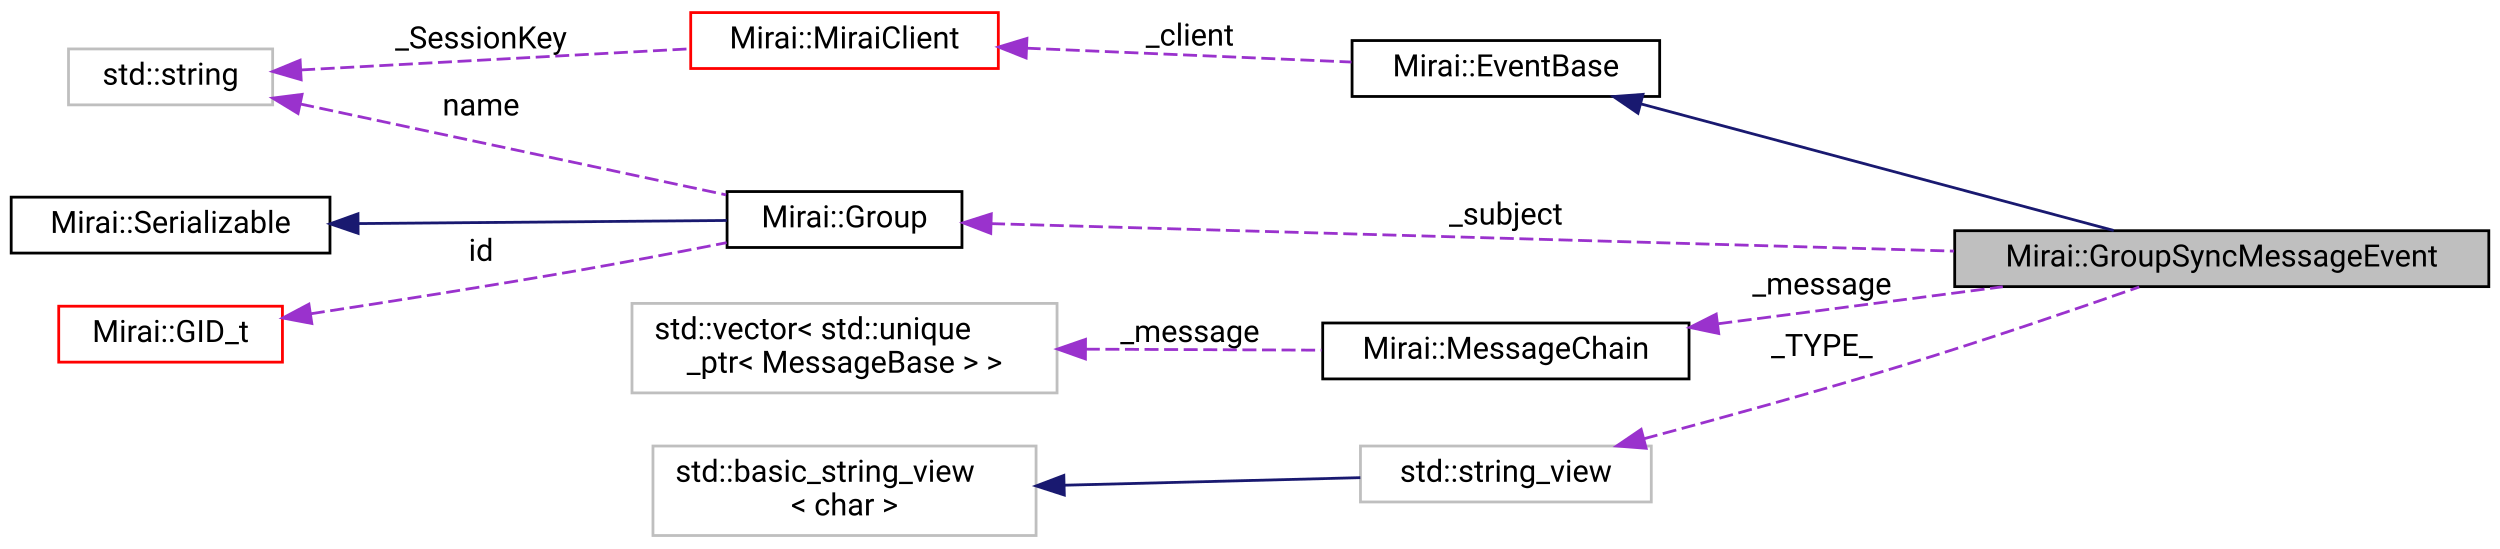
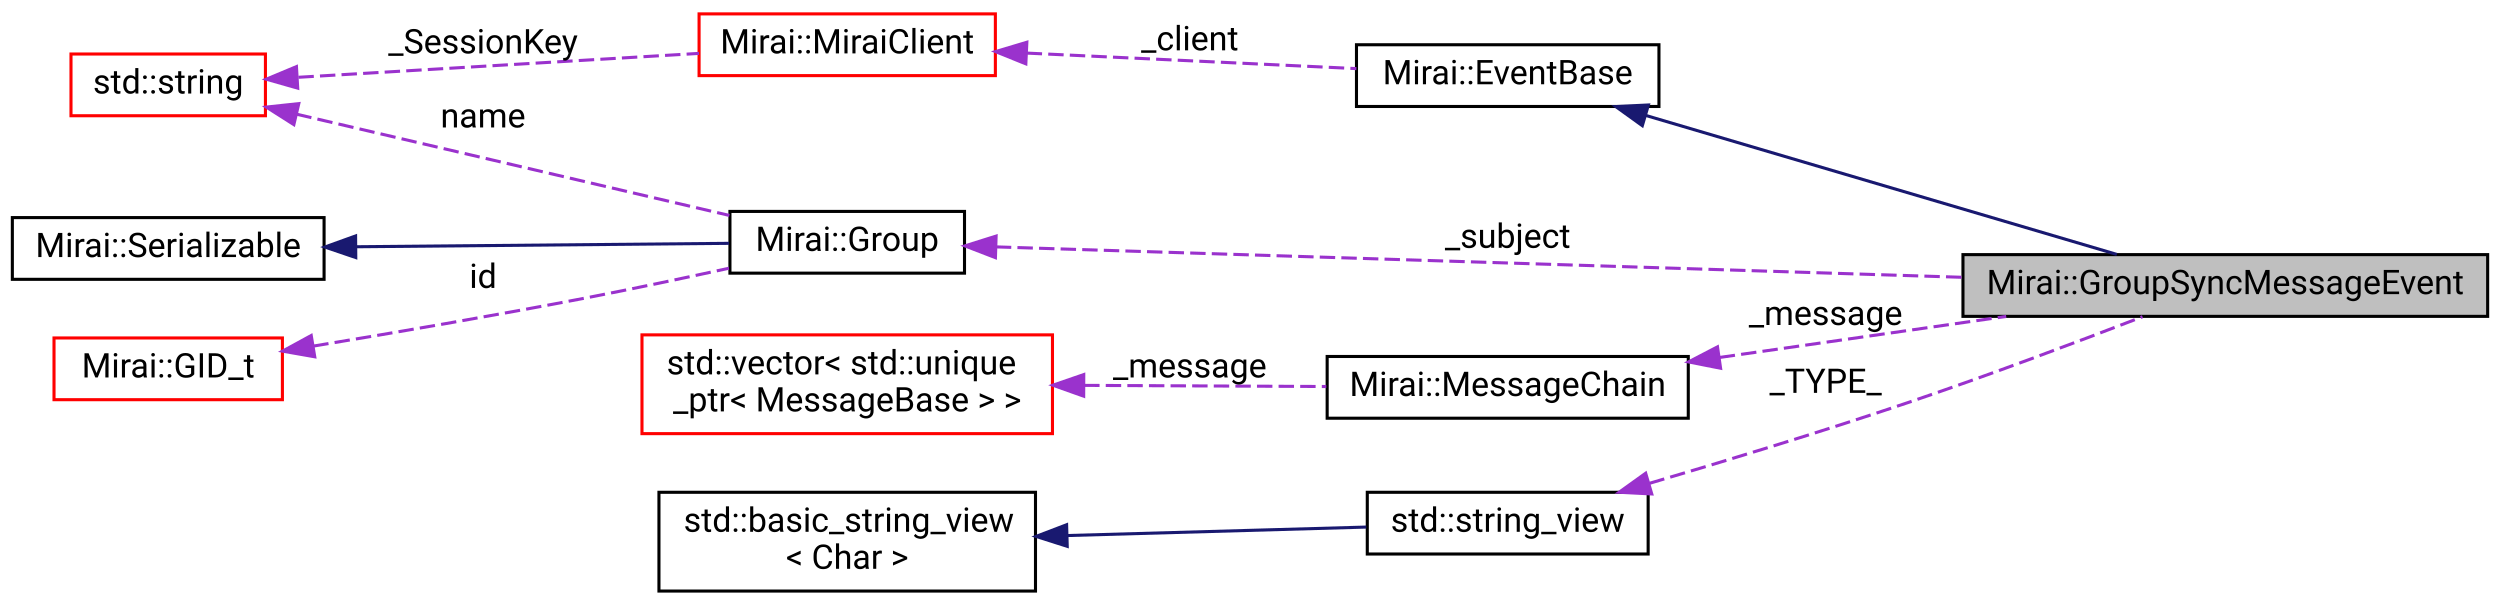
- <svg xmlns="http://www.w3.org/2000/svg" xmlns:xlink="http://www.w3.org/1999/xlink" width="894pt" height="196pt" viewBox="0.00 0.00 894.00 196.00">
+ <svg xmlns="http://www.w3.org/2000/svg" xmlns:xlink="http://www.w3.org/1999/xlink" width="810pt" height="196pt" viewBox="0.00 0.00 810.00 196.00">
  <g id="graph0" class="graph" transform="scale(1 1) rotate(0) translate(4 192)">
    <g id="node1" class="node">
      <g id="a_node1">
        <a xlink:title="群聊消息同步事件">
-           <polygon fill="#bfbfbf" stroke="black" points="695,-89.5 695,-109.5 886,-109.5 886,-89.5 695,-89.5" />
-           <text text-anchor="middle" x="790.5" y="-96.7" font-family="-apple-system,BlinkMacSystemFont,'SegoeUI',Roboto,Oxygen,Ubuntu,Cantarell,'FiraSans','DroidSans','HelveticaNeue',sans-serif" font-size="11.00">Mirai::GroupSyncMessageEvent</text>
+           <polygon fill="#bfbfbf" stroke="black" points="632,-89.5 632,-109.5 802,-109.5 802,-89.5 632,-89.5" />
+           <text text-anchor="middle" x="717" y="-96.7" font-family="-apple-system, BlinkMacSystemFont, 'Segoe UI', Roboto, Oxygen, Ubuntu, Cantarell, 'Fira Sans', 'Droid Sans', 'Helvetica Neue', sans-serif" font-size="11.00">Mirai::GroupSyncMessageEvent</text>
        </a>
      </g>
    </g>
    <g id="node2" class="node">
      <g id="a_node2">
        <a xlink:href="classMirai_1_1EventBase.html" target="_top" xlink:title="Base class for all event types">
-           <polygon fill="none" stroke="black" points="479.5,-157.5 479.5,-177.5 589.5,-177.5 589.5,-157.5 479.5,-157.5" />
-           <text text-anchor="middle" x="534.5" y="-164.7" font-family="-apple-system,BlinkMacSystemFont,'SegoeUI',Roboto,Oxygen,Ubuntu,Cantarell,'FiraSans','DroidSans','HelveticaNeue',sans-serif" font-size="11.00">Mirai::EventBase</text>
+           <polygon fill="none" stroke="black" points="435.5,-157.5 435.5,-177.5 533.5,-177.5 533.5,-157.5 435.5,-157.5" />
+           <text text-anchor="middle" x="484.5" y="-164.7" font-family="-apple-system, BlinkMacSystemFont, 'Segoe UI', Roboto, Oxygen, Ubuntu, Cantarell, 'Fira Sans', 'Droid Sans', 'Helvetica Neue', sans-serif" font-size="11.00">Mirai::EventBase</text>
        </a>
      </g>
    </g>
    <g id="edge1" class="edge">
-       <path fill="none" stroke="midnightblue" d="M582.68,-154.87C631.53,-141.79 706.87,-121.62 751.87,-109.57" />
-       <polygon fill="midnightblue" stroke="midnightblue" points="581.73,-151.5 572.98,-157.47 583.54,-158.26 581.73,-151.5" />
+       <path fill="none" stroke="midnightblue" d="M529.15,-154.62C573.5,-141.54 641.27,-121.55 681.85,-109.57" />
+       <polygon fill="midnightblue" stroke="midnightblue" points="528.11,-151.28 519.51,-157.47 530.09,-157.99 528.11,-151.28" />
    </g>
    <g id="node3" class="node">
      <g id="a_node3">
        <a xlink:href="classMirai_1_1MiraiClient.html" target="_top" xlink:title="提供与mirai-api-http网络交互的封装">
-           <polygon fill="none" stroke="red" points="243,-167.5 243,-187.5 353,-187.5 353,-167.5 243,-167.5" />
-           <text text-anchor="middle" x="298" y="-174.7" font-family="-apple-system,BlinkMacSystemFont,'SegoeUI',Roboto,Oxygen,Ubuntu,Cantarell,'FiraSans','DroidSans','HelveticaNeue',sans-serif" font-size="11.00">Mirai::MiraiClient</text>
+           <polygon fill="none" stroke="red" points="222.5,-167.5 222.5,-187.5 318.5,-187.5 318.5,-167.5 222.5,-167.5" />
+           <text text-anchor="middle" x="270.5" y="-174.7" font-family="-apple-system, BlinkMacSystemFont, 'Segoe UI', Roboto, Oxygen, Ubuntu, Cantarell, 'Fira Sans', 'Droid Sans', 'Helvetica Neue', sans-serif" font-size="11.00">Mirai::MiraiClient</text>
        </a>
      </g>
    </g>
    <g id="edge2" class="edge">
-       <path fill="none" stroke="#9a32cd" stroke-dasharray="5,2" d="M363.12,-174.77C399.54,-173.21 444.63,-171.29 479.27,-169.81" />
-       <polygon fill="#9a32cd" stroke="#9a32cd" points="362.94,-171.27 353.09,-175.19 363.23,-178.26 362.94,-171.27" />
-       <text text-anchor="middle" x="421.5" y="-175.7" font-family="-apple-system,BlinkMacSystemFont,'SegoeUI',Roboto,Oxygen,Ubuntu,Cantarell,'FiraSans','DroidSans','HelveticaNeue',sans-serif" font-size="11.00"> _client</text>
+       <path fill="none" stroke="#9a32cd" stroke-dasharray="5,2" d="M328.63,-174.8C362.05,-173.23 403.77,-171.26 435.48,-169.77" />
+       <polygon fill="#9a32cd" stroke="#9a32cd" points="328.37,-171.31 318.55,-175.28 328.7,-178.31 328.37,-171.31" />
+       <text text-anchor="middle" x="381.5" y="-175.7" font-family="-apple-system, BlinkMacSystemFont, 'Segoe UI', Roboto, Oxygen, Ubuntu, Cantarell, 'Fira Sans', 'Droid Sans', 'Helvetica Neue', sans-serif" font-size="11.00"> _client</text>
    </g>
    <g id="node4" class="node">
      <g id="a_node4">
-         <a xlink:title="STL class">
-           <polygon fill="none" stroke="#bfbfbf" points="20.5,-154.5 20.5,-174.5 93.5,-174.5 93.5,-154.5 20.5,-154.5" />
-           <text text-anchor="middle" x="57" y="-161.7" font-family="-apple-system,BlinkMacSystemFont,'SegoeUI',Roboto,Oxygen,Ubuntu,Cantarell,'FiraSans','DroidSans','HelveticaNeue',sans-serif" font-size="11.00">std::string</text>
+         <a xlink:title=" ">
+           <polygon fill="none" stroke="red" points="19,-154.5 19,-174.5 82,-174.5 82,-154.5 19,-154.5" />
+           <text text-anchor="middle" x="50.5" y="-161.7" font-family="-apple-system, BlinkMacSystemFont, 'Segoe UI', Roboto, Oxygen, Ubuntu, Cantarell, 'Fira Sans', 'Droid Sans', 'Helvetica Neue', sans-serif" font-size="11.00">std::string</text>
        </a>
      </g>
    </g>
    <g id="edge3" class="edge">
-       <path fill="none" stroke="#9a32cd" stroke-dasharray="5,2" d="M103.69,-166.99C143.3,-169.14 200.7,-172.26 242.66,-174.54" />
-       <polygon fill="#9a32cd" stroke="#9a32cd" points="103.7,-163.48 93.52,-166.43 103.32,-170.47 103.7,-163.48" />
-       <text text-anchor="middle" x="168" y="-174.7" font-family="-apple-system,BlinkMacSystemFont,'SegoeUI',Roboto,Oxygen,Ubuntu,Cantarell,'FiraSans','DroidSans','HelveticaNeue',sans-serif" font-size="11.00"> _SessionKey</text>
+       <path fill="none" stroke="#9a32cd" stroke-dasharray="5,2" d="M92.68,-166.96C129.62,-169.16 183.83,-172.39 222.47,-174.7" />
+       <polygon fill="#9a32cd" stroke="#9a32cd" points="92.46,-163.44 82.27,-166.34 92.05,-170.42 92.46,-163.44" />
+       <text text-anchor="middle" x="152.5" y="-174.7" font-family="-apple-system, BlinkMacSystemFont, 'Segoe UI', Roboto, Oxygen, Ubuntu, Cantarell, 'Fira Sans', 'Droid Sans', 'Helvetica Neue', sans-serif" font-size="11.00"> _SessionKey</text>
+     </g>
+     <g id="node5" class="node">
+       <g id="a_node5">
+         <a xlink:href="structMirai_1_1Group.html" target="_top" xlink:title="群聊资料">
+           <polygon fill="none" stroke="black" points="232.5,-103.5 232.5,-123.5 308.5,-123.5 308.5,-103.5 232.5,-103.5" />
+           <text text-anchor="middle" x="270.5" y="-110.7" font-family="-apple-system, BlinkMacSystemFont, 'Segoe UI', Roboto, Oxygen, Ubuntu, Cantarell, 'Fira Sans', 'Droid Sans', 'Helvetica Neue', sans-serif" font-size="11.00">Mirai::Group</text>
+         </a>
+       </g>
+     </g>
+     <g id="edge7" class="edge">
+       <path fill="none" stroke="#9a32cd" stroke-dasharray="5,2" d="M92.02,-155.02C132.22,-145.62 193.32,-131.32 232.32,-122.2" />
+       <polygon fill="#9a32cd" stroke="#9a32cd" points="91.21,-151.62 82.27,-157.3 92.81,-158.43 91.21,-151.62" />
+       <text text-anchor="middle" x="152.5" y="-150.7" font-family="-apple-system, BlinkMacSystemFont, 'Segoe UI', Roboto, Oxygen, Ubuntu, Cantarell, 'Fira Sans', 'Droid Sans', 'Helvetica Neue', sans-serif" font-size="11.00"> name</text>
+     </g>
+     <g id="edge4" class="edge">
+       <path fill="none" stroke="#9a32cd" stroke-dasharray="5,2" d="M318.65,-112.01C393.1,-109.67 538.92,-105.08 631.7,-102.16" />
+       <polygon fill="#9a32cd" stroke="#9a32cd" points="318.52,-108.52 308.63,-112.33 318.74,-115.51 318.52,-108.52" />
+       <text text-anchor="middle" x="484.5" y="-111.7" font-family="-apple-system, BlinkMacSystemFont, 'Segoe UI', Roboto, Oxygen, Ubuntu, Cantarell, 'Fira Sans', 'Droid Sans', 'Helvetica Neue', sans-serif" font-size="11.00"> _subject</text>
+     </g>
+     <g id="node6" class="node">
+       <g id="a_node6">
+         <a xlink:href="classMirai_1_1Serializable.html" target="_top" xlink:title="Base class for all json serializable type">
+           <polygon fill="none" stroke="black" points="0,-101.5 0,-121.5 101,-121.5 101,-101.5 0,-101.5" />
+           <text text-anchor="middle" x="50.5" y="-108.7" font-family="-apple-system, BlinkMacSystemFont, 'Segoe UI', Roboto, Oxygen, Ubuntu, Cantarell, 'Fira Sans', 'Droid Sans', 'Helvetica Neue', sans-serif" font-size="11.00">Mirai::Serializable</text>
+         </a>
+       </g>
+     </g>
+     <g id="edge5" class="edge">
+       <path fill="none" stroke="midnightblue" d="M111.33,-112.05C149.97,-112.4 199.05,-112.85 232.21,-113.16" />
+       <polygon fill="midnightblue" stroke="midnightblue" points="111.27,-108.55 101.24,-111.96 111.21,-115.55 111.27,-108.55" />
+     </g>
+     <g id="node7" class="node">
+       <g id="a_node7">
+         <a xlink:href="classMirai_1_1GID__t.html" target="_top" xlink:title="群聊号码类型">
+           <polygon fill="none" stroke="red" points="13.5,-62.5 13.5,-82.5 87.5,-82.5 87.5,-62.5 13.5,-62.5" />
+           <text text-anchor="middle" x="50.5" y="-69.7" font-family="-apple-system, BlinkMacSystemFont, 'Segoe UI', Roboto, Oxygen, Ubuntu, Cantarell, 'Fira Sans', 'Droid Sans', 'Helvetica Neue', sans-serif" font-size="11.00">Mirai::GID_t</text>
+         </a>
+       </g>
+     </g>
+     <g id="edge6" class="edge">
+       <path fill="none" stroke="#9a32cd" stroke-dasharray="5,2" d="M97.5,-79.86C123.53,-84.16 156.64,-89.83 186,-95.5 201.14,-98.43 217.76,-101.94 232.16,-105.09" />
+       <polygon fill="#9a32cd" stroke="#9a32cd" points="97.98,-76.4 87.54,-78.23 96.84,-83.3 97.98,-76.4" />
+       <text text-anchor="middle" x="152.5" y="-98.7" font-family="-apple-system, BlinkMacSystemFont, 'Segoe UI', Roboto, Oxygen, Ubuntu, Cantarell, 'Fira Sans', 'Droid Sans', 'Helvetica Neue', sans-serif" font-size="11.00"> id</text>
+     </g>
+     <g id="node8" class="node">
+       <g id="a_node8">
+         <a xlink:href="classMirai_1_1MessageChain.html" target="_top" xlink:title="消息链对象，由一系列消息元素组成">
+           <polygon fill="none" stroke="black" points="426,-56.5 426,-76.5 543,-76.5 543,-56.5 426,-56.5" />
+           <text text-anchor="middle" x="484.5" y="-63.7" font-family="-apple-system, BlinkMacSystemFont, 'Segoe UI', Roboto, Oxygen, Ubuntu, Cantarell, 'Fira Sans', 'Droid Sans', 'Helvetica Neue', sans-serif" font-size="11.00">Mirai::MessageChain</text>
+         </a>
+       </g>
+     </g>
+     <g id="edge8" class="edge">
+       <path fill="none" stroke="#9a32cd" stroke-dasharray="5,2" d="M553.18,-76.19C582.39,-80.37 616.55,-85.26 646.01,-89.48" />
+       <polygon fill="#9a32cd" stroke="#9a32cd" points="553.47,-72.69 543.07,-74.74 552.47,-79.62 553.47,-72.69" />
+       <text text-anchor="middle" x="587.5" y="-86.7" font-family="-apple-system, BlinkMacSystemFont, 'Segoe UI', Roboto, Oxygen, Ubuntu, Cantarell, 'Fira Sans', 'Droid Sans', 'Helvetica Neue', sans-serif" font-size="11.00"> _message</text>
    </g>
    <g id="node9" class="node">
      <g id="a_node9">
-         <a xlink:href="structMirai_1_1Group.html" target="_top" xlink:title="群聊资料">
-           <polygon fill="none" stroke="black" points="256,-103.5 256,-123.5 340,-123.5 340,-103.5 256,-103.5" />
-           <text text-anchor="middle" x="298" y="-110.7" font-family="-apple-system,BlinkMacSystemFont,'SegoeUI',Roboto,Oxygen,Ubuntu,Cantarell,'FiraSans','DroidSans','HelveticaNeue',sans-serif" font-size="11.00">Mirai::Group</text>
+         <a xlink:title=" ">
+           <polygon fill="none" stroke="red" points="204,-51.5 204,-83.5 337,-83.5 337,-51.5 204,-51.5" />
+           <text text-anchor="start" x="212" y="-70.7" font-family="-apple-system, BlinkMacSystemFont, 'Segoe UI', Roboto, Oxygen, Ubuntu, Cantarell, 'Fira Sans', 'Droid Sans', 'Helvetica Neue', sans-serif" font-size="11.00">std::vector&lt; std::unique</text>
+           <text text-anchor="middle" x="270.5" y="-58.7" font-family="-apple-system, BlinkMacSystemFont, 'Segoe UI', Roboto, Oxygen, Ubuntu, Cantarell, 'Fira Sans', 'Droid Sans', 'Helvetica Neue', sans-serif" font-size="11.00">_ptr&lt; MessageBase &gt; &gt;</text>
+         </a>
+       </g>
+     </g>
+     <g id="edge9" class="edge">
+       <path fill="none" stroke="#9a32cd" stroke-dasharray="5,2" d="M347.26,-67.14C373.09,-67.02 401.53,-66.89 425.72,-66.77" />
+       <polygon fill="#9a32cd" stroke="#9a32cd" points="347.11,-63.64 337.13,-67.19 347.14,-70.64 347.11,-63.64" />
+       <text text-anchor="middle" x="381.5" y="-69.7" font-family="-apple-system, BlinkMacSystemFont, 'Segoe UI', Roboto, Oxygen, Ubuntu, Cantarell, 'Fira Sans', 'Droid Sans', 'Helvetica Neue', sans-serif" font-size="11.00"> _message</text>
+     </g>
+     <g id="node10" class="node">
+       <g id="a_node10">
+         <a xlink:title=" ">
+           <polygon fill="none" stroke="black" points="439,-12.5 439,-32.5 530,-32.5 530,-12.5 439,-12.5" />
+           <text text-anchor="middle" x="484.5" y="-19.7" font-family="-apple-system, BlinkMacSystemFont, 'Segoe UI', Roboto, Oxygen, Ubuntu, Cantarell, 'Fira Sans', 'Droid Sans', 'Helvetica Neue', sans-serif" font-size="11.00">std::string_view</text>
        </a>
      </g>
    </g>
    <g id="edge10" class="edge">
-       <path fill="none" stroke="#9a32cd" stroke-dasharray="5,2" d="M103.35,-154.82C147.24,-145.46 213.18,-131.39 255.66,-122.32" />
-       <polygon fill="#9a32cd" stroke="#9a32cd" points="102.57,-151.41 93.52,-156.92 104.03,-158.26 102.57,-151.41" />
-       <text text-anchor="middle" x="168" y="-150.7" font-family="-apple-system,BlinkMacSystemFont,'SegoeUI',Roboto,Oxygen,Ubuntu,Cantarell,'FiraSans','DroidSans','HelveticaNeue',sans-serif" font-size="11.00"> name</text>
-     </g>
-     <g id="node5" class="node">
-       <g id="a_node5">
-         <a xlink:href="classMirai_1_1MessageChain.html" target="_top" xlink:title="消息链对象，由一系列消息元素组成">
-           <polygon fill="none" stroke="black" points="469,-56.5 469,-76.5 600,-76.5 600,-56.5 469,-56.5" />
-           <text text-anchor="middle" x="534.5" y="-63.7" font-family="-apple-system,BlinkMacSystemFont,'SegoeUI',Roboto,Oxygen,Ubuntu,Cantarell,'FiraSans','DroidSans','HelveticaNeue',sans-serif" font-size="11.00">Mirai::MessageChain</text>
-         </a>
-       </g>
-     </g>
-     <g id="edge4" class="edge">
-       <path fill="none" stroke="#9a32cd" stroke-dasharray="5,2" d="M610.46,-76.24C642.51,-80.4 679.9,-85.26 712.2,-89.46" />
-       <polygon fill="#9a32cd" stroke="#9a32cd" points="610.62,-72.73 600.25,-74.91 609.72,-79.67 610.62,-72.73" />
-       <text text-anchor="middle" x="647.5" y="-86.7" font-family="-apple-system,BlinkMacSystemFont,'SegoeUI',Roboto,Oxygen,Ubuntu,Cantarell,'FiraSans','DroidSans','HelveticaNeue',sans-serif" font-size="11.00"> _message</text>
-     </g>
-     <g id="node6" class="node">
-       <g id="a_node6">
-         <a xlink:title=" ">
-           <polygon fill="none" stroke="#bfbfbf" points="222,-51.5 222,-83.5 374,-83.5 374,-51.5 222,-51.5" />
-           <text text-anchor="start" x="230" y="-70.7" font-family="-apple-system,BlinkMacSystemFont,'SegoeUI',Roboto,Oxygen,Ubuntu,Cantarell,'FiraSans','DroidSans','HelveticaNeue',sans-serif" font-size="11.00">std::vector&lt; std::unique</text>
-           <text text-anchor="middle" x="298" y="-58.7" font-family="-apple-system,BlinkMacSystemFont,'SegoeUI',Roboto,Oxygen,Ubuntu,Cantarell,'FiraSans','DroidSans','HelveticaNeue',sans-serif" font-size="11.00">_ptr&lt; MessageBase &gt; &gt;</text>
-         </a>
-       </g>
-     </g>
-     <g id="edge5" class="edge">
-       <path fill="none" stroke="#9a32cd" stroke-dasharray="5,2" d="M384.29,-67.14C412.11,-67.02 442.54,-66.89 468.62,-66.78" />
-       <polygon fill="#9a32cd" stroke="#9a32cd" points="384.15,-63.64 374.16,-67.18 384.18,-70.64 384.15,-63.64" />
-       <text text-anchor="middle" x="421.5" y="-69.7" font-family="-apple-system,BlinkMacSystemFont,'SegoeUI',Roboto,Oxygen,Ubuntu,Cantarell,'FiraSans','DroidSans','HelveticaNeue',sans-serif" font-size="11.00"> _message</text>
-     </g>
-     <g id="node7" class="node">
-       <g id="a_node7">
-         <a xlink:title="STL class">
-           <polygon fill="none" stroke="#bfbfbf" points="482.5,-12.5 482.5,-32.5 586.5,-32.5 586.5,-12.5 482.5,-12.5" />
-           <text text-anchor="middle" x="534.5" y="-19.7" font-family="-apple-system,BlinkMacSystemFont,'SegoeUI',Roboto,Oxygen,Ubuntu,Cantarell,'FiraSans','DroidSans','HelveticaNeue',sans-serif" font-size="11.00">std::string_view</text>
-         </a>
-       </g>
-     </g>
-     <g id="edge6" class="edge">
-       <path fill="none" stroke="#9a32cd" stroke-dasharray="5,2" d="M583.85,-35.1C611.29,-42.43 646.19,-52.06 677,-61.5 705.78,-70.32 738.32,-81.44 760.98,-89.37" />
-       <polygon fill="#9a32cd" stroke="#9a32cd" points="584.67,-31.69 574.11,-32.51 582.87,-38.46 584.67,-31.69" />
-       <text text-anchor="middle" x="647.5" y="-64.7" font-family="-apple-system,BlinkMacSystemFont,'SegoeUI',Roboto,Oxygen,Ubuntu,Cantarell,'FiraSans','DroidSans','HelveticaNeue',sans-serif" font-size="11.00"> _TYPE_</text>
-     </g>
-     <g id="node8" class="node">
-       <g id="a_node8">
-         <a xlink:title="STL class">
-           <polygon fill="none" stroke="#bfbfbf" points="229.5,-0.5 229.5,-32.5 366.5,-32.5 366.5,-0.5 229.5,-0.5" />
-           <text text-anchor="start" x="237.5" y="-19.7" font-family="-apple-system,BlinkMacSystemFont,'SegoeUI',Roboto,Oxygen,Ubuntu,Cantarell,'FiraSans','DroidSans','HelveticaNeue',sans-serif" font-size="11.00">std::basic_string_view</text>
-           <text text-anchor="middle" x="298" y="-7.7" font-family="-apple-system,BlinkMacSystemFont,'SegoeUI',Roboto,Oxygen,Ubuntu,Cantarell,'FiraSans','DroidSans','HelveticaNeue',sans-serif" font-size="11.00">&lt; char &gt;</text>
-         </a>
-       </g>
-     </g>
-     <g id="edge7" class="edge">
-       <path fill="none" stroke="midnightblue" d="M376.65,-18.49C411.45,-19.38 451.53,-20.4 482.46,-21.19" />
-       <polygon fill="midnightblue" stroke="midnightblue" points="376.6,-14.98 366.51,-18.23 376.42,-21.98 376.6,-14.98" />
-     </g>
-     <g id="edge8" class="edge">
-       <path fill="none" stroke="#9a32cd" stroke-dasharray="5,2" d="M350.41,-112.03C431.92,-109.71 592.06,-105.14 694.77,-102.2" />
-       <polygon fill="#9a32cd" stroke="#9a32cd" points="350.29,-108.53 340.4,-112.32 350.49,-115.53 350.29,-108.53" />
-       <text text-anchor="middle" x="534.5" y="-111.7" font-family="-apple-system,BlinkMacSystemFont,'SegoeUI',Roboto,Oxygen,Ubuntu,Cantarell,'FiraSans','DroidSans','HelveticaNeue',sans-serif" font-size="11.00"> _subject</text>
-     </g>
-     <g id="node10" class="node">
-       <g id="a_node10">
-         <a xlink:href="classMirai_1_1Serializable.html" target="_top" xlink:title="Base class for all json serializable type">
-           <polygon fill="none" stroke="black" points="0,-101.5 0,-121.5 114,-121.5 114,-101.5 0,-101.5" />
-           <text text-anchor="middle" x="57" y="-108.7" font-family="-apple-system,BlinkMacSystemFont,'SegoeUI',Roboto,Oxygen,Ubuntu,Cantarell,'FiraSans','DroidSans','HelveticaNeue',sans-serif" font-size="11.00">Mirai::Serializable</text>
-         </a>
-       </g>
-     </g>
-     <g id="edge9" class="edge">
-       <path fill="none" stroke="midnightblue" d="M124.23,-112.05C166.4,-112.41 219.72,-112.85 255.89,-113.16" />
-       <polygon fill="midnightblue" stroke="midnightblue" points="124.06,-108.55 114.03,-111.97 124.01,-115.55 124.06,-108.55" />
+       <path fill="none" stroke="#9a32cd" stroke-dasharray="5,2" d="M530.43,-35.4C555.2,-42.69 586.43,-52.19 614,-61.5 640.14,-70.33 669.64,-81.45 690.17,-89.37" />
+       <polygon fill="#9a32cd" stroke="#9a32cd" points="531.17,-31.96 520.59,-32.51 529.2,-38.68 531.17,-31.96" />
+       <text text-anchor="middle" x="587.5" y="-64.7" font-family="-apple-system, BlinkMacSystemFont, 'Segoe UI', Roboto, Oxygen, Ubuntu, Cantarell, 'Fira Sans', 'Droid Sans', 'Helvetica Neue', sans-serif" font-size="11.00"> _TYPE_</text>
    </g>
    <g id="node11" class="node">
      <g id="a_node11">
-         <a xlink:href="classMirai_1_1GID__t.html" target="_top" xlink:title="群聊号码类型">
-           <polygon fill="none" stroke="red" points="17,-62.5 17,-82.5 97,-82.5 97,-62.5 17,-62.5" />
-           <text text-anchor="middle" x="57" y="-69.7" font-family="-apple-system,BlinkMacSystemFont,'SegoeUI',Roboto,Oxygen,Ubuntu,Cantarell,'FiraSans','DroidSans','HelveticaNeue',sans-serif" font-size="11.00">Mirai::GID_t</text>
+         <a xlink:title=" ">
+           <polygon fill="none" stroke="black" points="209.5,-0.5 209.5,-32.5 331.5,-32.5 331.5,-0.5 209.5,-0.5" />
+           <text text-anchor="start" x="217.5" y="-19.7" font-family="-apple-system, BlinkMacSystemFont, 'Segoe UI', Roboto, Oxygen, Ubuntu, Cantarell, 'Fira Sans', 'Droid Sans', 'Helvetica Neue', sans-serif" font-size="11.00">std::basic_string_view</text>
+           <text text-anchor="middle" x="270.5" y="-7.7" font-family="-apple-system, BlinkMacSystemFont, 'Segoe UI', Roboto, Oxygen, Ubuntu, Cantarell, 'Fira Sans', 'Droid Sans', 'Helvetica Neue', sans-serif" font-size="11.00">&lt; Char &gt;</text>
        </a>
      </g>
    </g>
    <g id="edge11" class="edge">
-       <path fill="none" stroke="#9a32cd" stroke-dasharray="5,2" d="M107.16,-79.81C135.52,-84.13 171.81,-89.85 204,-95.5 221.01,-98.48 239.71,-102.05 255.85,-105.22" />
-       <polygon fill="#9a32cd" stroke="#9a32cd" points="107.51,-76.32 97.1,-78.28 106.46,-83.24 107.51,-76.32" />
-       <text text-anchor="middle" x="168" y="-98.7" font-family="-apple-system,BlinkMacSystemFont,'SegoeUI',Roboto,Oxygen,Ubuntu,Cantarell,'FiraSans','DroidSans','HelveticaNeue',sans-serif" font-size="11.00"> id</text>
+       <path fill="none" stroke="midnightblue" d="M341.86,-18.49C373.78,-19.39 410.59,-20.44 438.68,-21.23" />
+       <polygon fill="midnightblue" stroke="midnightblue" points="341.78,-14.99 331.68,-18.2 341.58,-21.98 341.78,-14.99" />
    </g>
  </g>
</svg>
